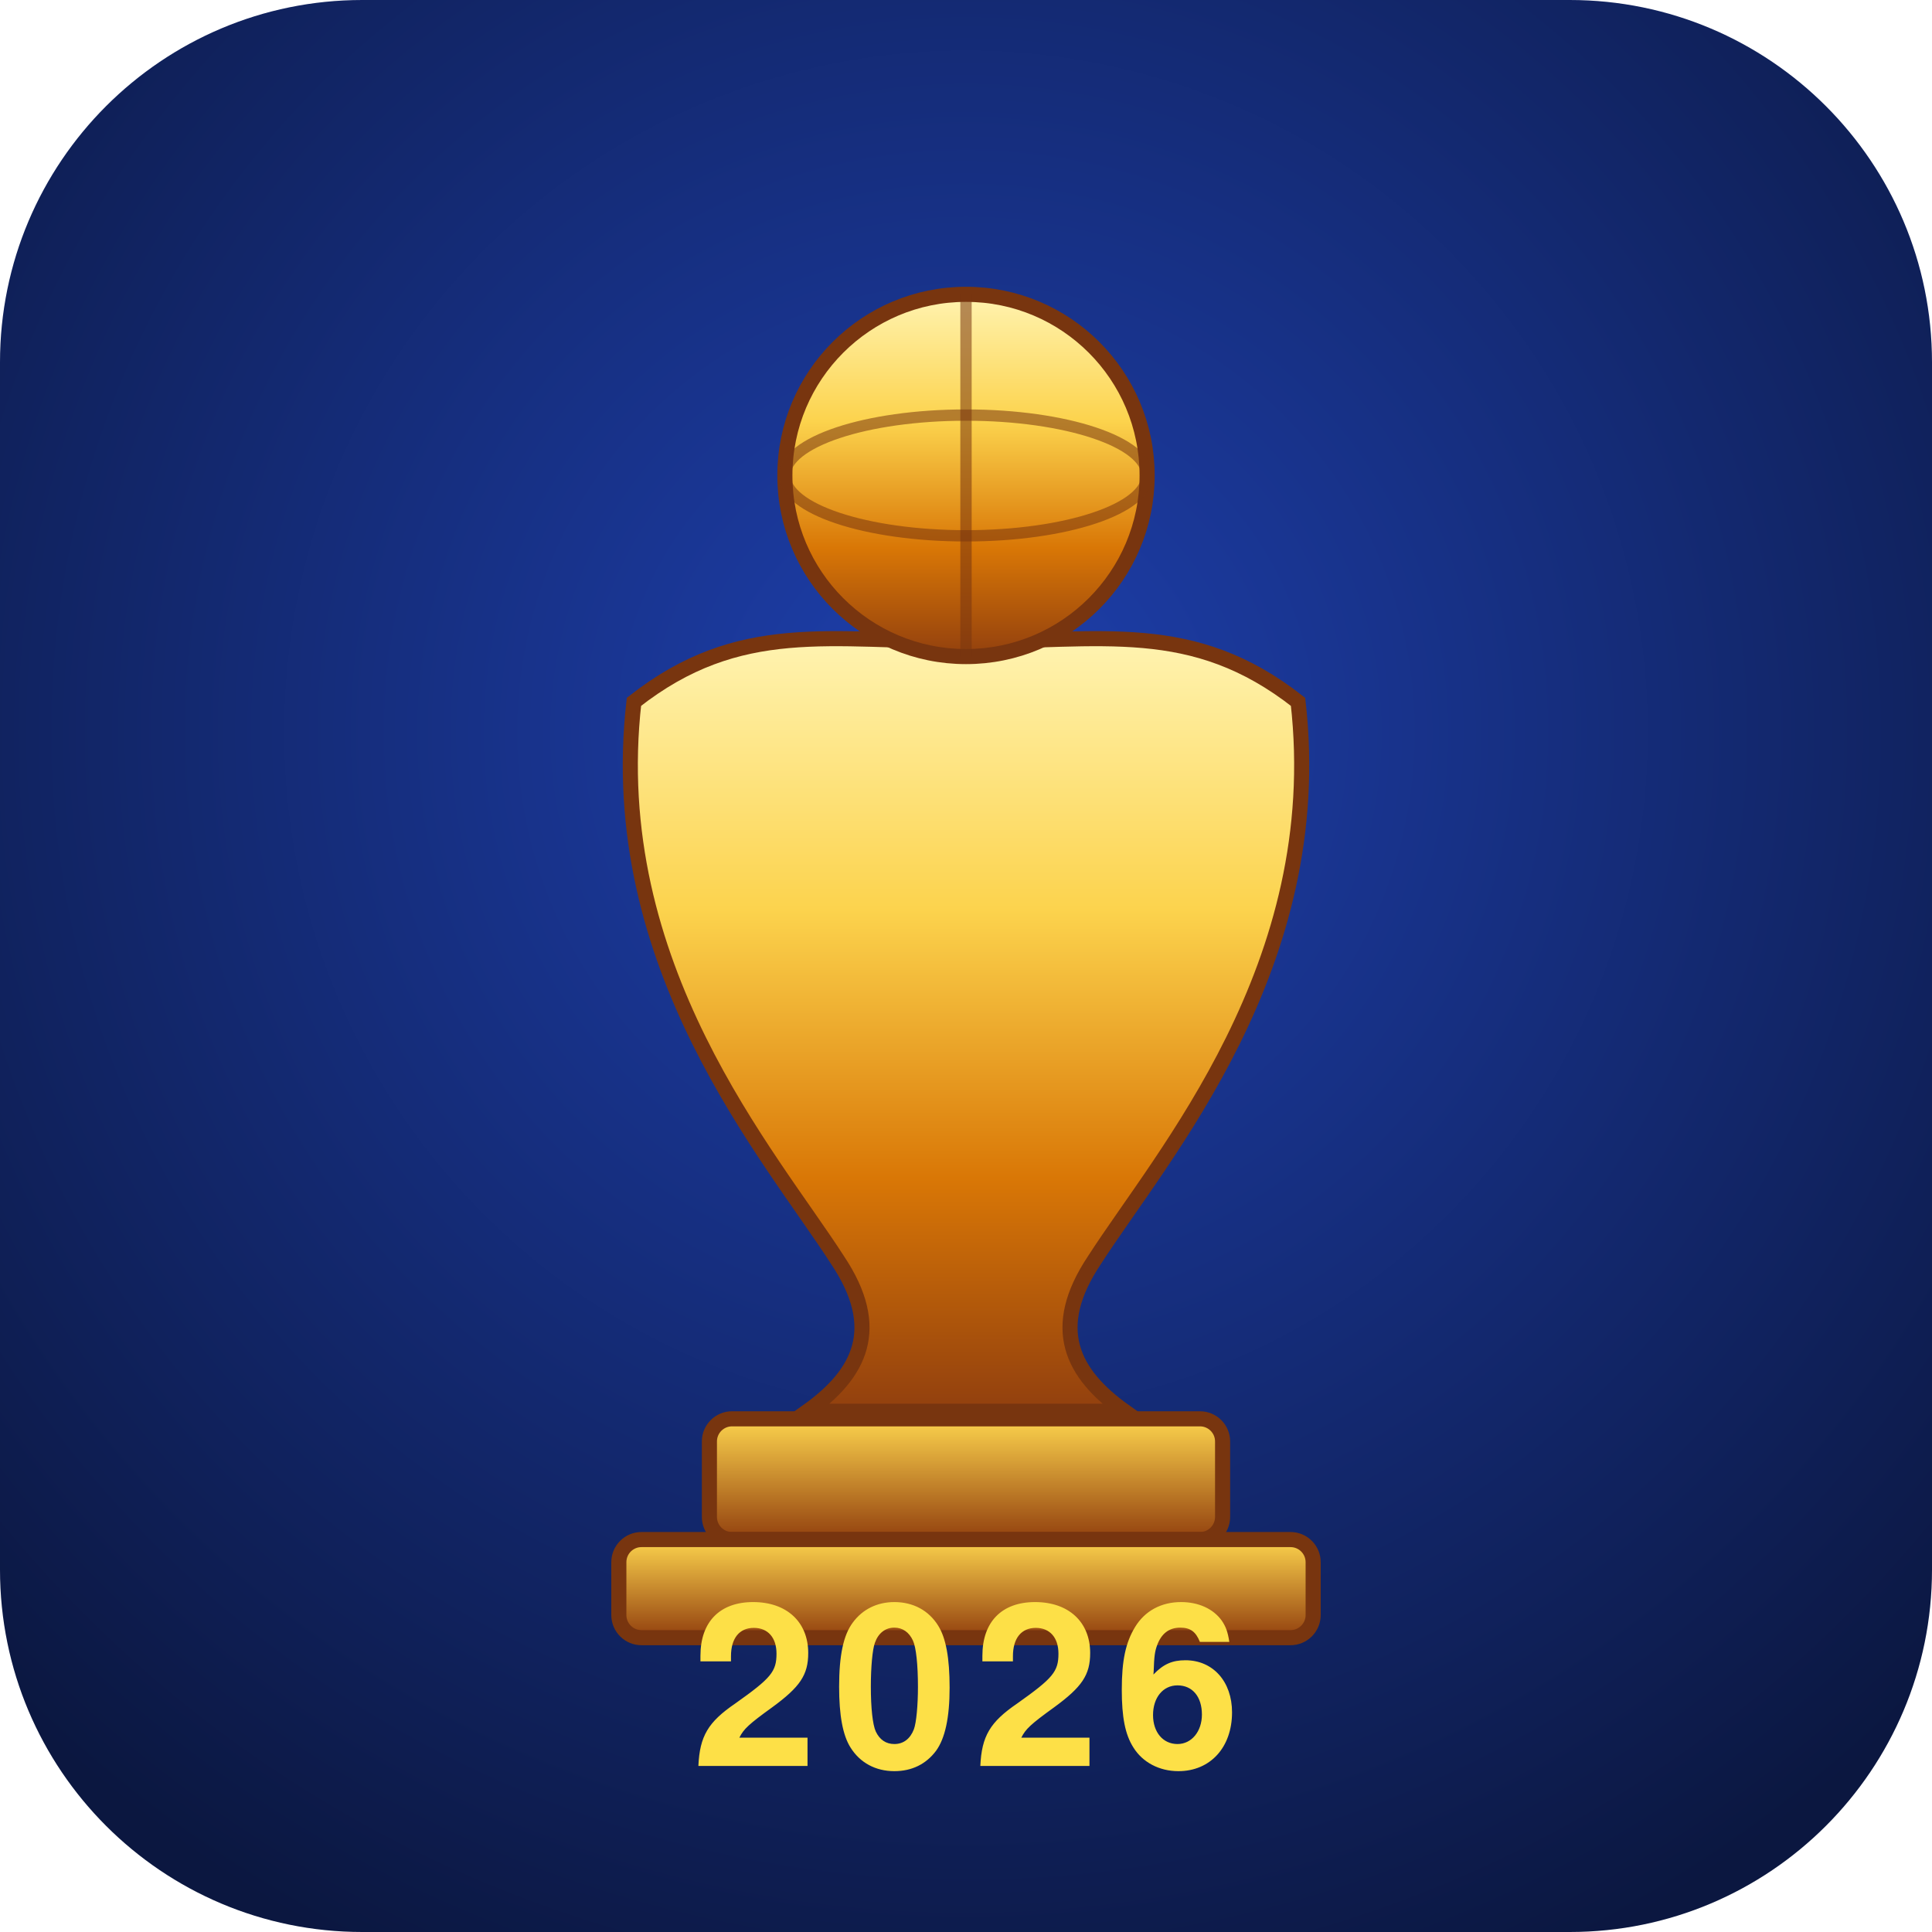
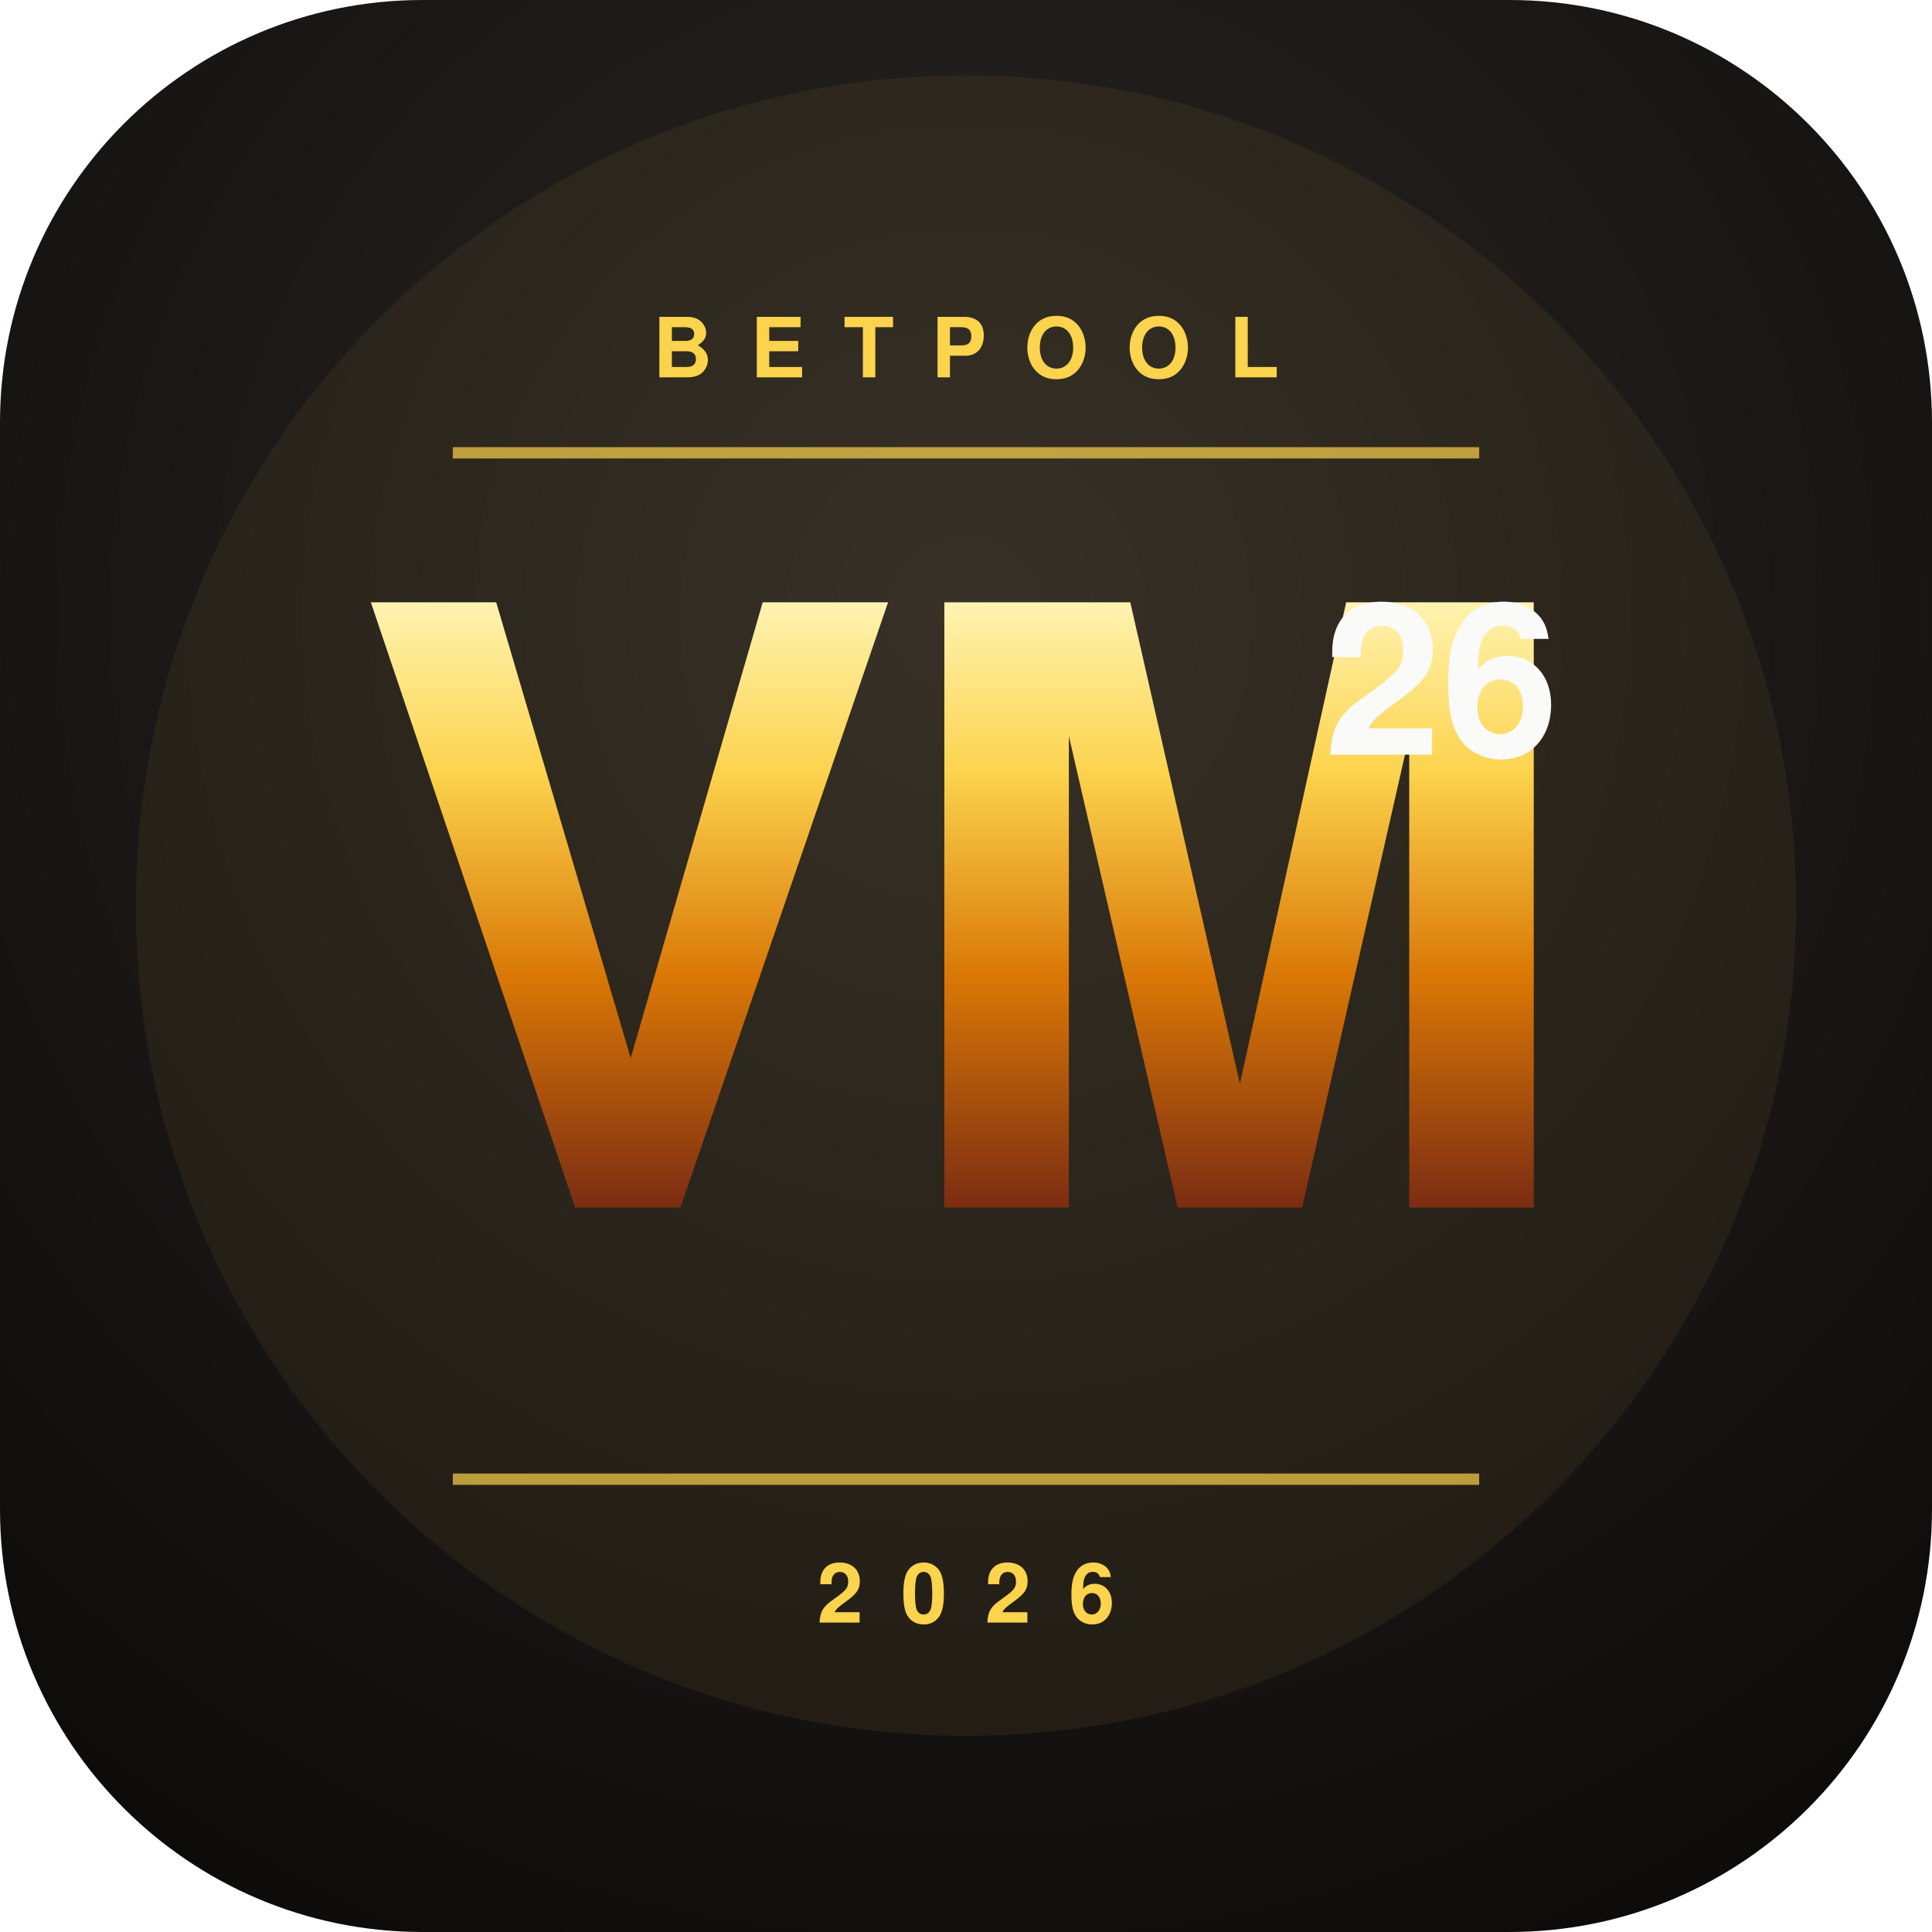
<svg xmlns="http://www.w3.org/2000/svg" viewBox="0 0 512 512">
  <defs>
-     <radialGradient id="bg" cx="50%" cy="38%" r="70%">
-       <stop offset="0%" stop-color="#1e40af" />
-       <stop offset="100%" stop-color="#0b1740" />
-     </radialGradient>
    <linearGradient id="gold" x1="0%" y1="0%" x2="0%" y2="100%">
      <stop offset="0%" stop-color="#fff3b0" />
-       <stop offset="35%" stop-color="#fcd34d" />
-       <stop offset="70%" stop-color="#d97706" />
-       <stop offset="100%" stop-color="#92400e" />
+       <stop offset="28%" stop-color="#fcd34d" />
+       <stop offset="62%" stop-color="#d97706" />
+       <stop offset="100%" stop-color="#7c2d12" />
    </linearGradient>
-     <linearGradient id="goldBase" x1="0%" y1="0%" x2="0%" y2="100%">
-       <stop offset="0%" stop-color="#fcd34d" />
-       <stop offset="100%" stop-color="#92400e" />
-     </linearGradient>
+     <radialGradient id="stoneBg" cx="50%" cy="32%" r="80%">
+       <stop offset="0%" stop-color="#2a2724" />
+       <stop offset="100%" stop-color="#0c0a09" />
+     </radialGradient>
+     <clipPath id="squircle">
+       <rect width="512" height="512" rx="112" ry="112" />
+     </clipPath>
  </defs>
-   <rect width="512" height="512" rx="96" fill="url(#bg)" />
-   <g transform="translate(256 256)">
-     <path d="M -88 -70                C -96 0, -52 50, -34 78                C -22 96, -28 108, -42 118                L 42 118                C 28 108, 22 96, 34 78                C 52 50, 96 0, 88 -70                C 60 -92, 36 -86, 0 -86                C -36 -86, -60 -92, -88 -70 Z" fill="url(#gold)" stroke="#78350f" stroke-width="4" />
-     <circle cx="0" cy="-130" r="48" fill="url(#gold)" stroke="#78350f" stroke-width="4" />
-     <ellipse cx="0" cy="-130" rx="48" ry="16" fill="none" stroke="#78350f" stroke-width="3" opacity="0.55" />
-     <path d="M 0 -178 L 0 -82" stroke="#78350f" stroke-width="3" opacity="0.55" fill="none" />
-     <rect x="-68" y="120" width="136" height="32" rx="6" fill="url(#goldBase)" stroke="#78350f" stroke-width="4" />
-     <rect x="-92" y="152" width="184" height="26" rx="6" fill="url(#goldBase)" stroke="#78350f" stroke-width="4" />
+   <g clip-path="url(#squircle)">
+     <rect width="512" height="512" fill="url(#stoneBg)" />
+     <circle cx="256" cy="240" r="220" fill="#fcd34d" opacity="0.06" />
+     <line x1="120" y1="120" x2="392" y2="120" stroke="#fcd34d" stroke-width="3" opacity="0.7" />
+     <text x="256" y="100" text-anchor="middle" font-family="'Helvetica Neue', Helvetica, Arial, sans-serif" font-size="22" font-weight="600" fill="#fcd34d" letter-spacing="10">BETPOOL</text>
+     <text x="256" y="320" text-anchor="middle" font-family="'Helvetica Neue', Helvetica, Arial, sans-serif" font-size="220" font-weight="900" fill="url(#gold)" letter-spacing="-4">VM</text>
+     <text x="382" y="200" text-anchor="middle" font-family="'Helvetica Neue', Helvetica, Arial, sans-serif" font-size="56" font-weight="800" fill="#fafaf9">26</text>
+     <line x1="120" y1="392" x2="392" y2="392" stroke="#fcd34d" stroke-width="3" opacity="0.7" />
+     <text x="256" y="430" text-anchor="middle" font-family="'Helvetica Neue', Helvetica, Arial, sans-serif" font-size="22" font-weight="600" fill="#fcd34d" letter-spacing="10">2026</text>
  </g>
-   <text x="256" y="468" font-family="'Helvetica Neue', Helvetica, Arial, sans-serif" font-size="60" font-weight="900" fill="#fde047" text-anchor="middle" letter-spacing="4">2026</text>
</svg>
